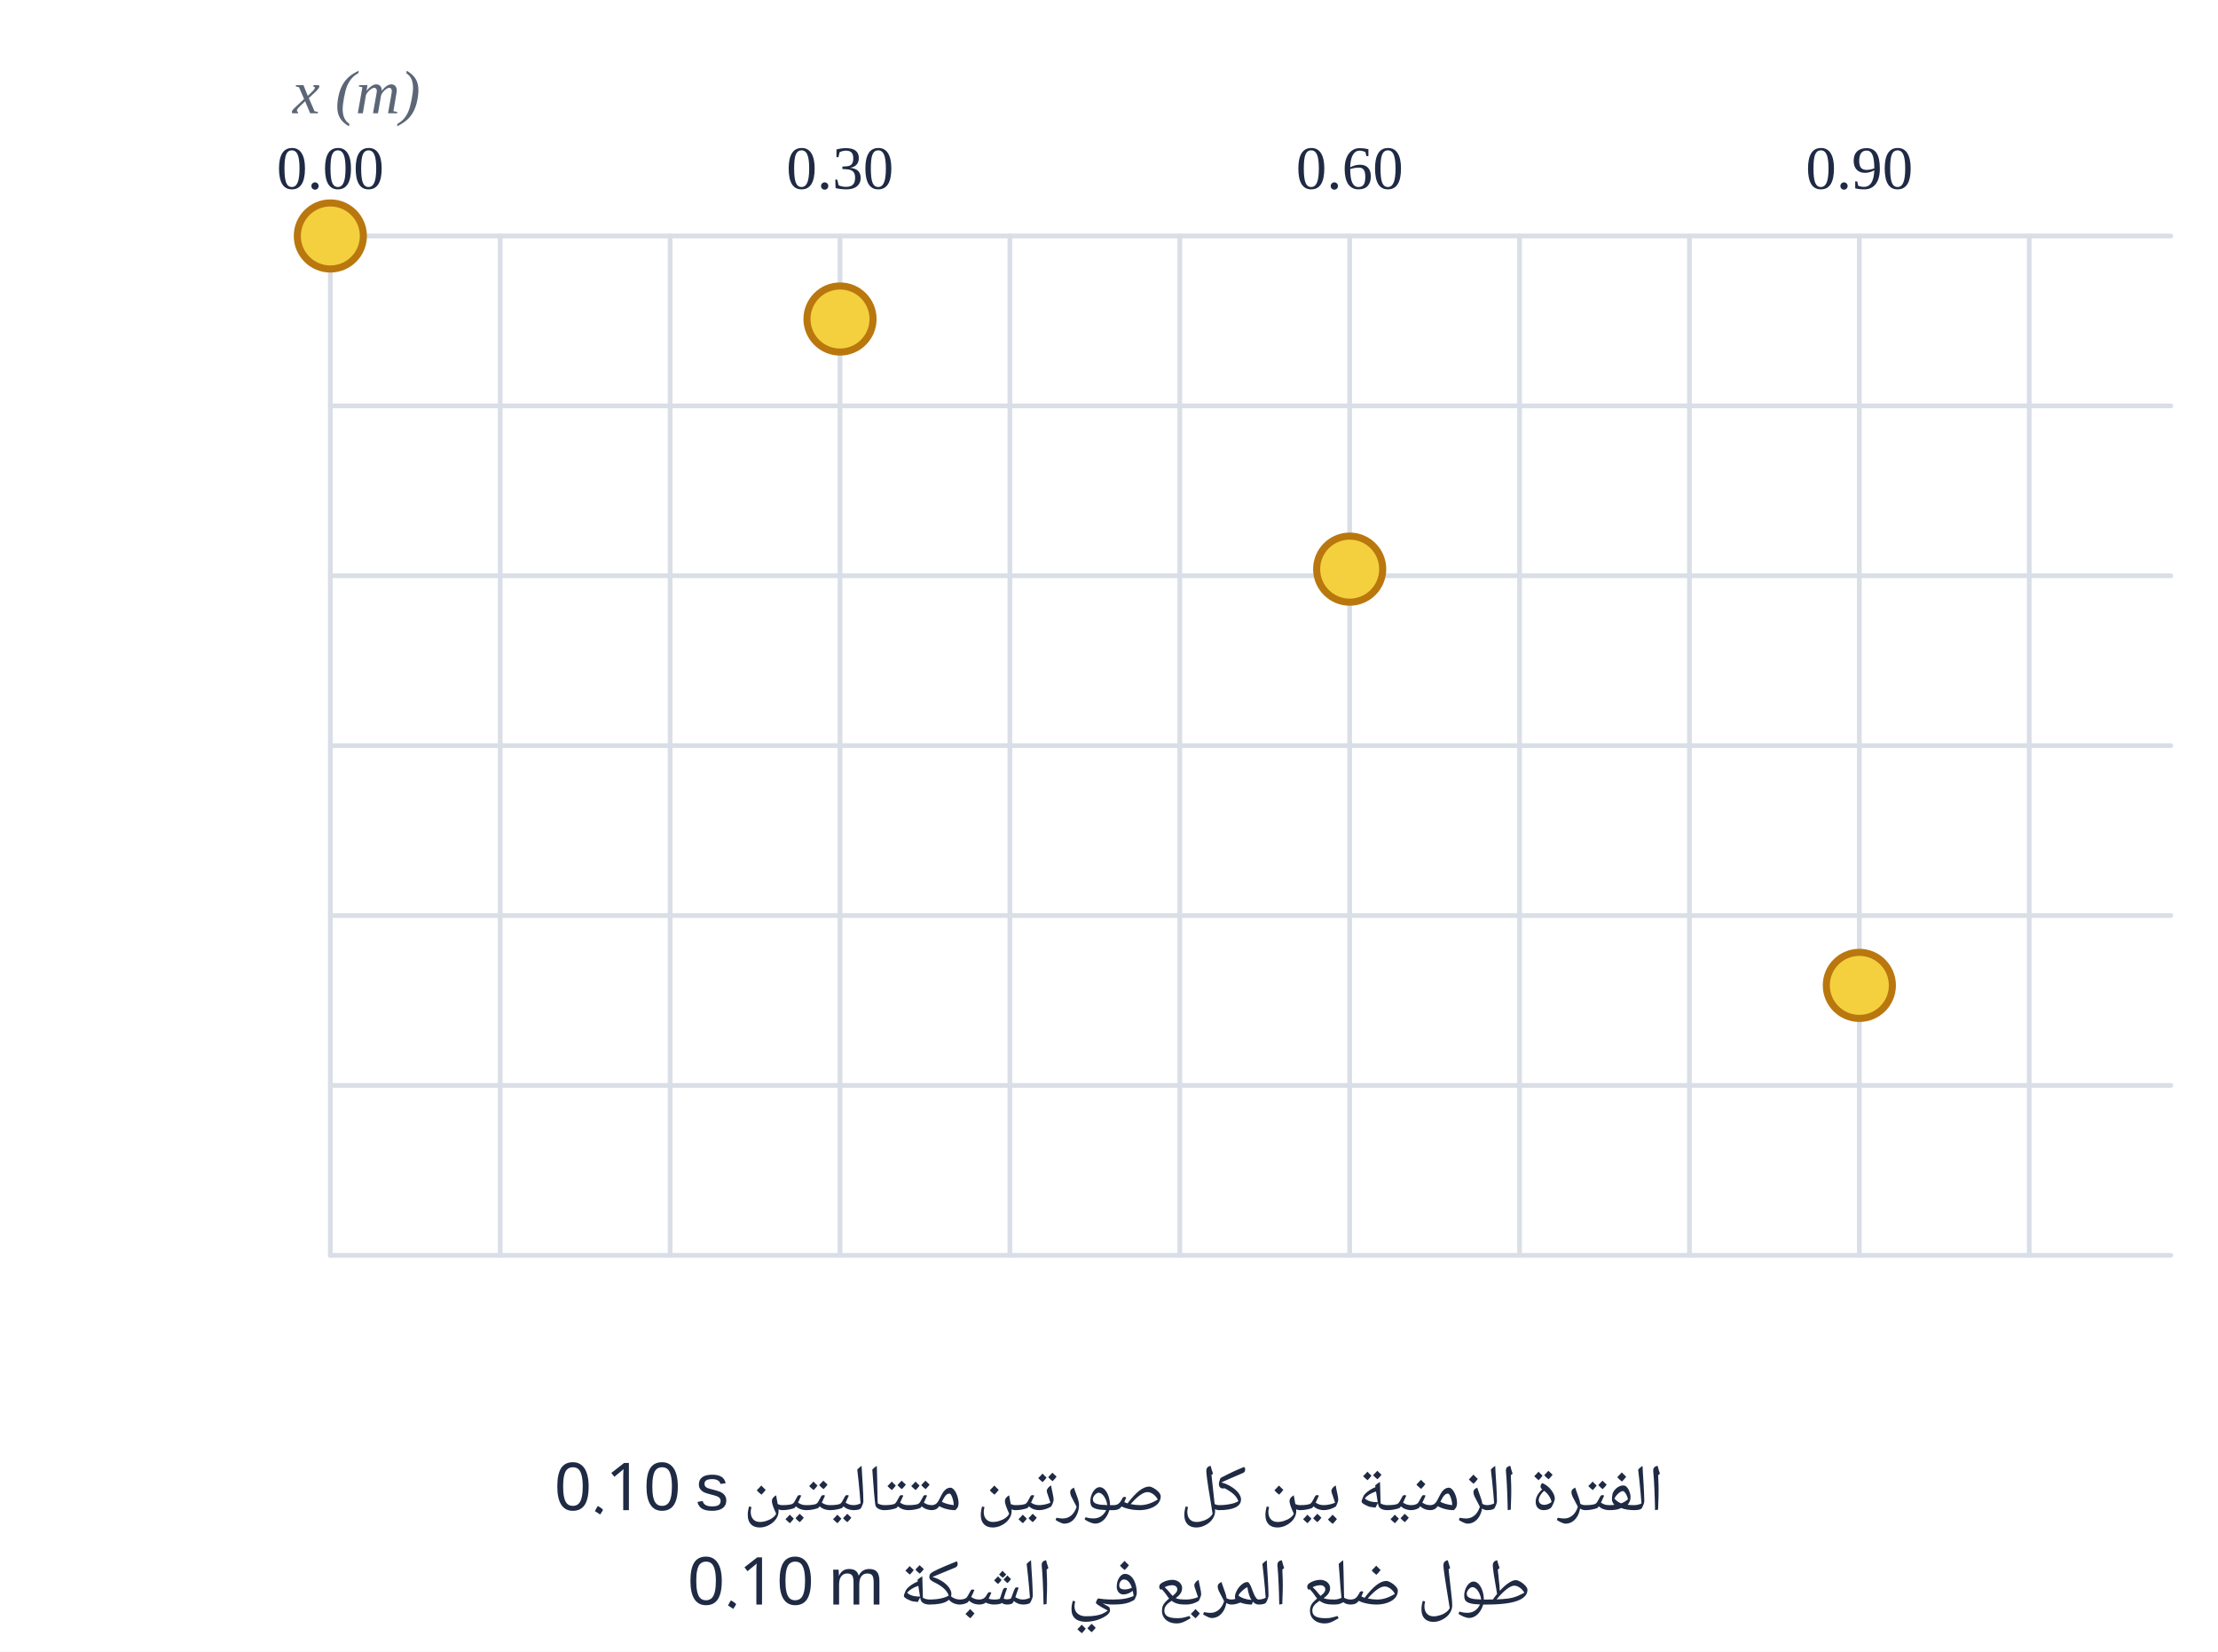
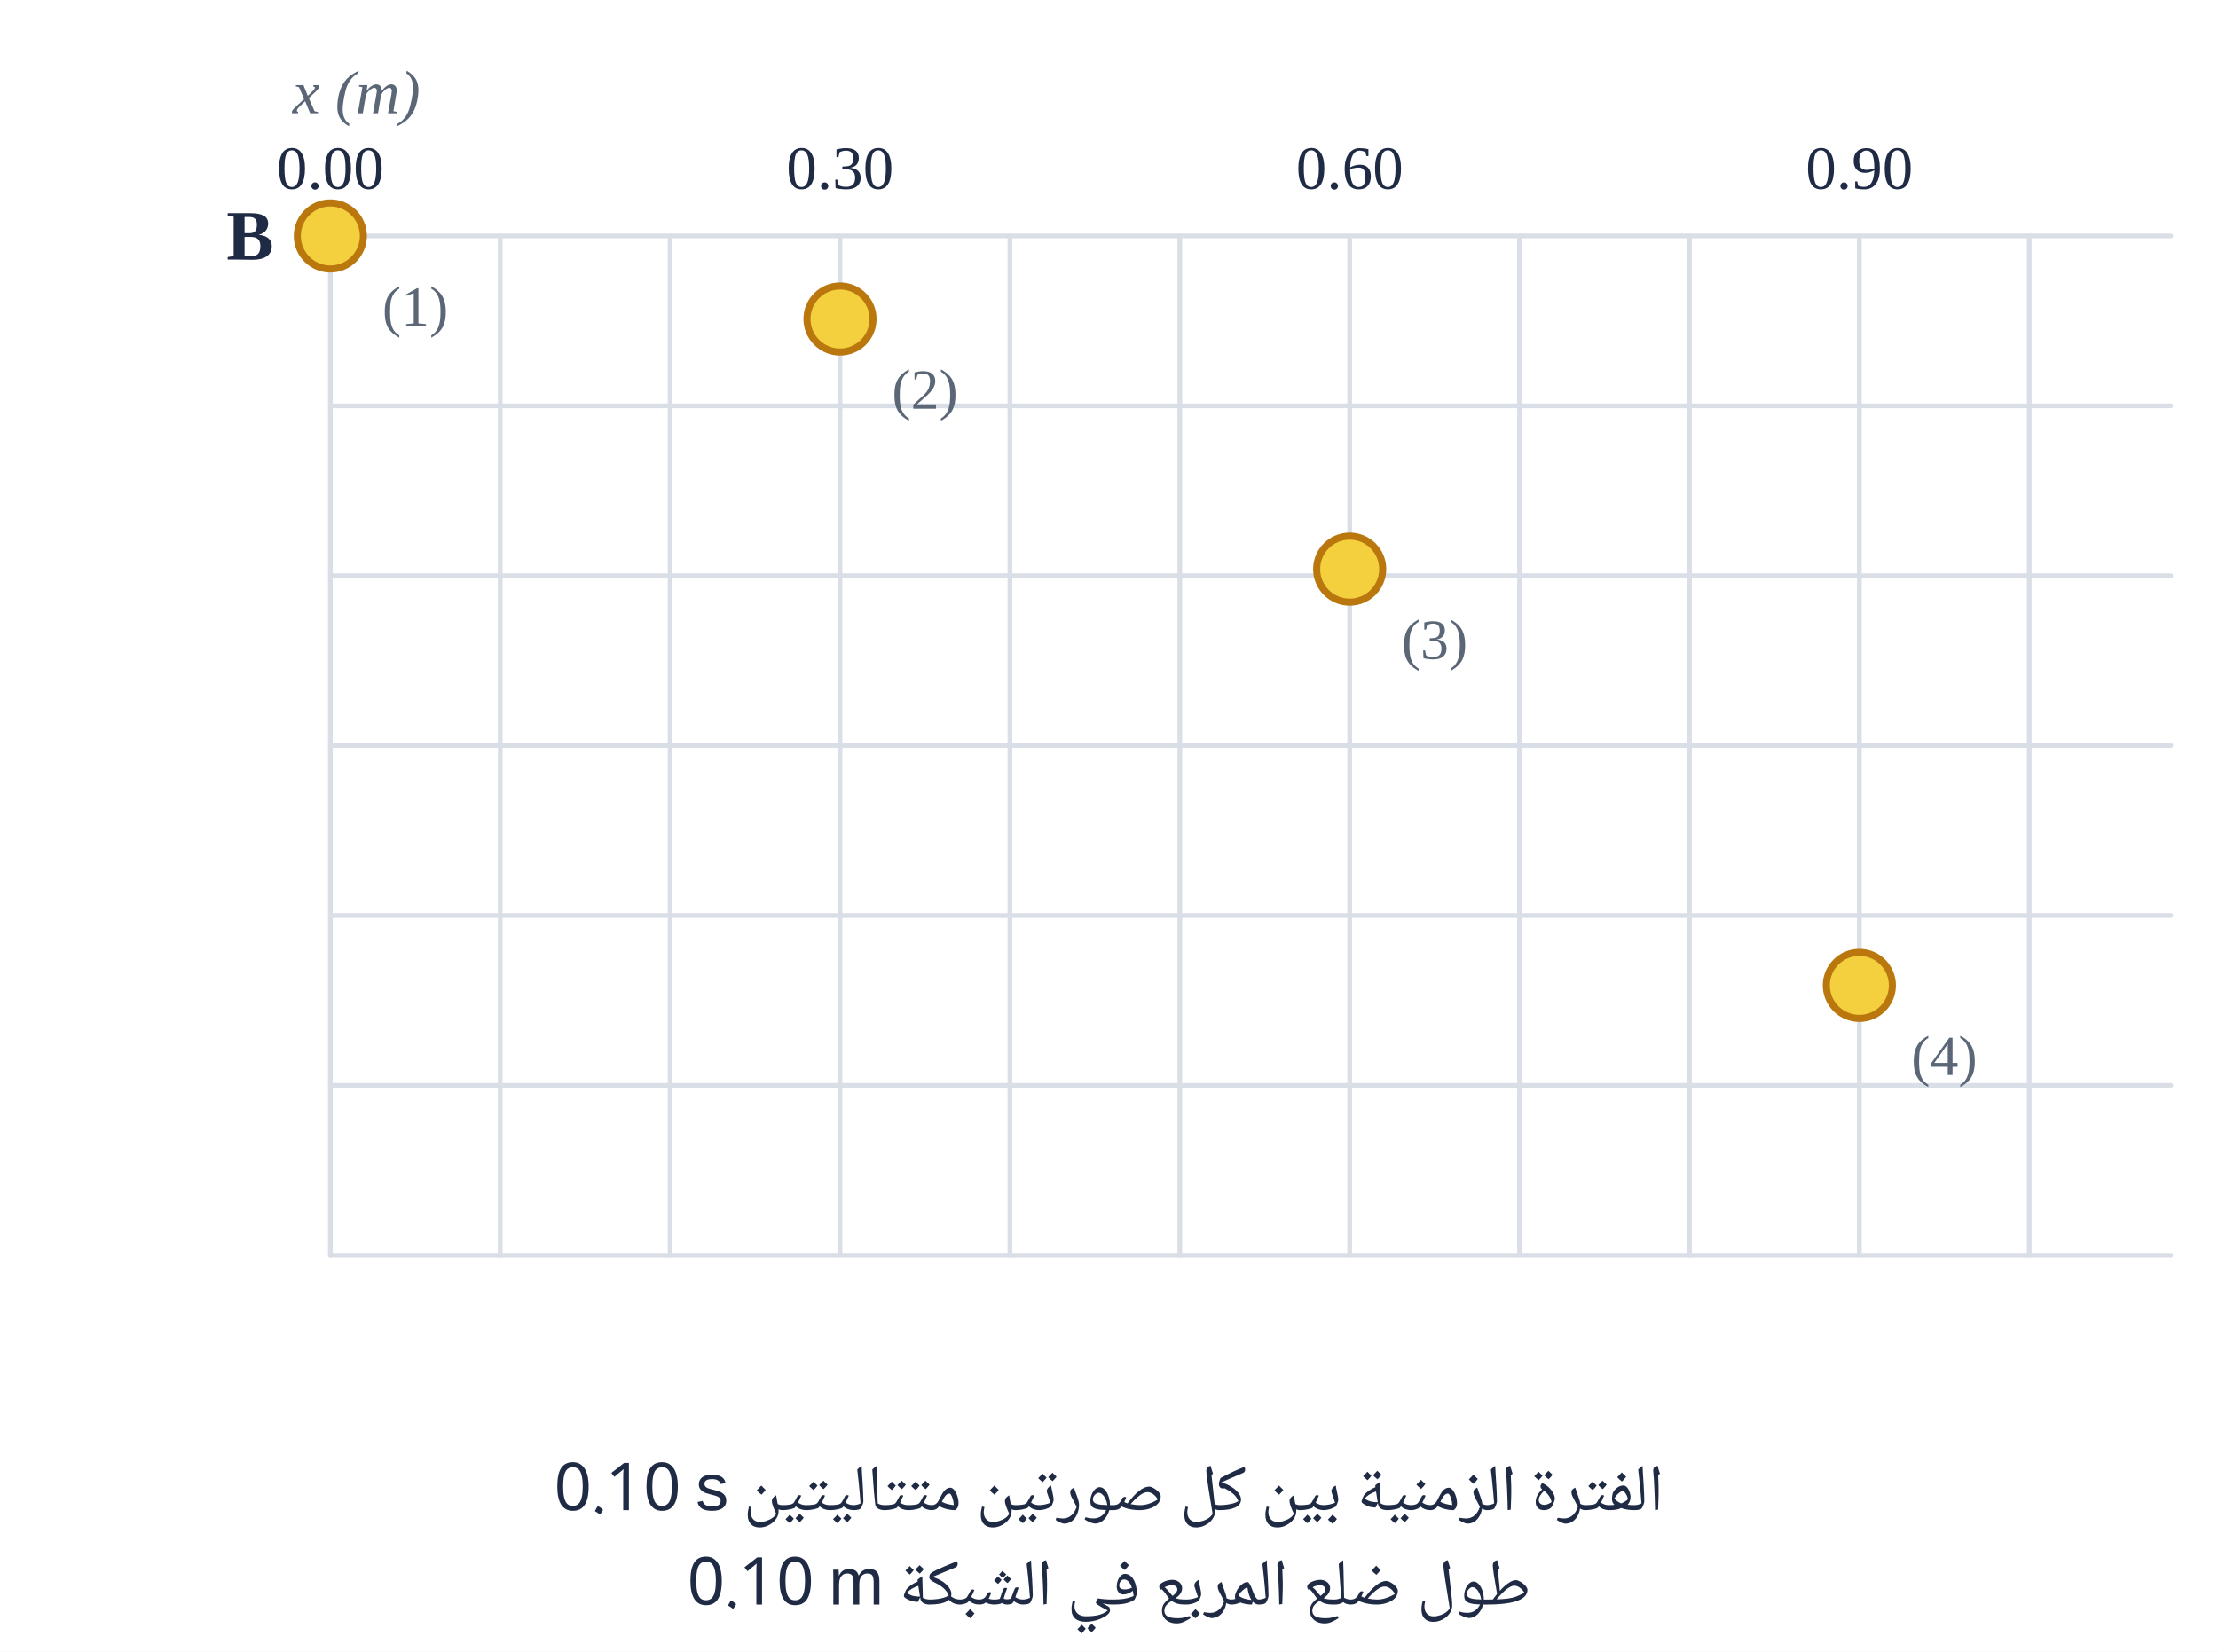
<svg xmlns="http://www.w3.org/2000/svg" viewBox="0 0 470 350" width="470" height="350">
  <rect width="470" height="350" fill="#fff" />
  <line x1="70.0" y1="50.0" x2="70.0" y2="266.0" stroke="#d9dee7" stroke-width="1" stroke-linecap="round" />
  <line x1="106.0" y1="50.0" x2="106.0" y2="266.0" stroke="#d9dee7" stroke-width="1" stroke-linecap="round" />
  <line x1="142.0" y1="50.0" x2="142.0" y2="266.0" stroke="#d9dee7" stroke-width="1" stroke-linecap="round" />
  <line x1="178.0" y1="50.0" x2="178.0" y2="266.0" stroke="#d9dee7" stroke-width="1" stroke-linecap="round" />
  <line x1="214.0" y1="50.0" x2="214.0" y2="266.0" stroke="#d9dee7" stroke-width="1" stroke-linecap="round" />
  <line x1="250.0" y1="50.0" x2="250.0" y2="266.0" stroke="#d9dee7" stroke-width="1" stroke-linecap="round" />
  <line x1="286.0" y1="50.0" x2="286.0" y2="266.0" stroke="#d9dee7" stroke-width="1" stroke-linecap="round" />
  <line x1="322.0" y1="50.0" x2="322.0" y2="266.0" stroke="#d9dee7" stroke-width="1" stroke-linecap="round" />
  <line x1="358.0" y1="50.0" x2="358.0" y2="266.0" stroke="#d9dee7" stroke-width="1" stroke-linecap="round" />
  <line x1="394.0" y1="50.0" x2="394.0" y2="266.0" stroke="#d9dee7" stroke-width="1" stroke-linecap="round" />
  <line x1="430.0" y1="50.0" x2="430.0" y2="266.0" stroke="#d9dee7" stroke-width="1" stroke-linecap="round" />
  <line x1="70.0" y1="50.0" x2="460.0" y2="50.0" stroke="#d9dee7" stroke-width="1" stroke-linecap="round" />
  <line x1="70.0" y1="86.0" x2="460.0" y2="86.0" stroke="#d9dee7" stroke-width="1" stroke-linecap="round" />
  <line x1="70.0" y1="122.0" x2="460.0" y2="122.0" stroke="#d9dee7" stroke-width="1" stroke-linecap="round" />
  <line x1="70.0" y1="158.0" x2="460.0" y2="158.0" stroke="#d9dee7" stroke-width="1" stroke-linecap="round" />
  <line x1="70.0" y1="194.0" x2="460.0" y2="194.0" stroke="#d9dee7" stroke-width="1" stroke-linecap="round" />
  <line x1="70.0" y1="230.0" x2="460.0" y2="230.0" stroke="#d9dee7" stroke-width="1" stroke-linecap="round" />
  <line x1="70.0" y1="266.0" x2="460.0" y2="266.0" stroke="#d9dee7" stroke-width="1" stroke-linecap="round" />
  <circle cx="70.0" cy="50.0" r="7" fill="#f4d03f" stroke="#b9770e" stroke-width="1.5" />
  <text x="70.0" y="40.0" text-anchor="middle" font-size="13" fill="#1f2a44" font-weight="normal" font-family="'Times New Roman',Times,serif">0.00</text>
+   <text x="81.0" y="69.0" text-anchor="start" font-size="12" fill="#5b6676" font-weight="normal" font-family="'Times New Roman',Times,serif">(1)</text>
  <circle cx="178.0" cy="67.6" r="7" fill="#f4d03f" stroke="#b9770e" stroke-width="1.5" />
  <text x="178.0" y="40.0" text-anchor="middle" font-size="13" fill="#1f2a44" font-weight="normal" font-family="'Times New Roman',Times,serif">0.30</text>
+   <text x="189.0" y="86.6" text-anchor="start" font-size="12" fill="#5b6676" font-weight="normal" font-family="'Times New Roman',Times,serif">(2)</text>
  <circle cx="286.0" cy="120.6" r="7" fill="#f4d03f" stroke="#b9770e" stroke-width="1.5" />
  <text x="286.0" y="40.0" text-anchor="middle" font-size="13" fill="#1f2a44" font-weight="normal" font-family="'Times New Roman',Times,serif">0.60</text>
+   <text x="297.0" y="139.6" text-anchor="start" font-size="12" fill="#5b6676" font-weight="normal" font-family="'Times New Roman',Times,serif">(3)</text>
  <circle cx="394.0" cy="208.8" r="7" fill="#f4d03f" stroke="#b9770e" stroke-width="1.5" />
  <text x="394.0" y="40.0" text-anchor="middle" font-size="13" fill="#1f2a44" font-weight="normal" font-family="'Times New Roman',Times,serif">0.90</text>
+   <text x="405.0" y="227.8" text-anchor="start" font-size="12" fill="#5b6676" font-weight="normal" font-family="'Times New Roman',Times,serif">(4)</text>
+   <text x="58.0" y="55.0" text-anchor="end" font-size="15" fill="#1f2a44" font-weight="bold" font-family="'Times New Roman',Times,serif">B</text>
  <text x="62.0" y="24.0" text-anchor="start" font-size="13" fill="#5b6676" font-weight="normal" font-style="italic" font-family="'Times New Roman',Times,serif">x (m)</text>
  <text x="235.0" y="320.0" text-anchor="middle" font-size="14" fill="#1f2a44" font-weight="normal" font-family="'IBM Plex Sans Arabic','Noto Naskh Arabic',Tahoma,Arial,sans-serif" direction="rtl">الفترة الزمنية بين كل صورتين متتاليتين ‎0.10 s</text>
  <text x="235.0" y="340.0" text-anchor="middle" font-size="14" fill="#1f2a44" font-weight="normal" font-family="'IBM Plex Sans Arabic','Noto Naskh Arabic',Tahoma,Arial,sans-serif" direction="rtl">طول ضلع المربع في الشبكة ‎0.10 m</text>
</svg>
